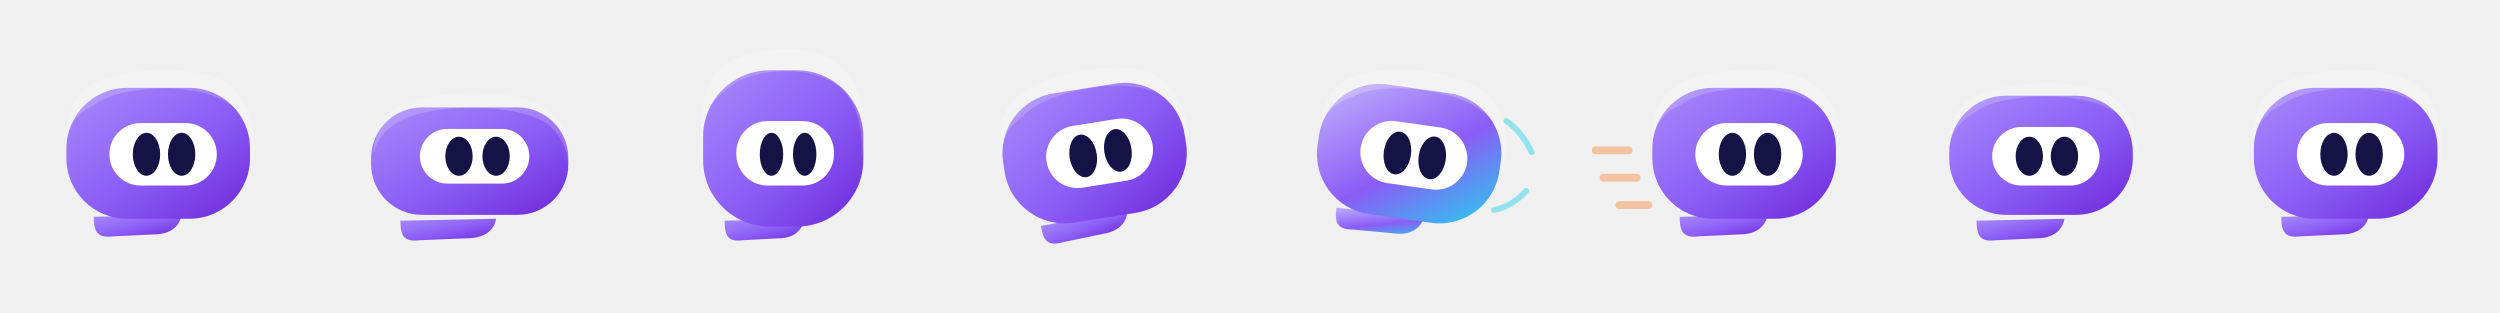
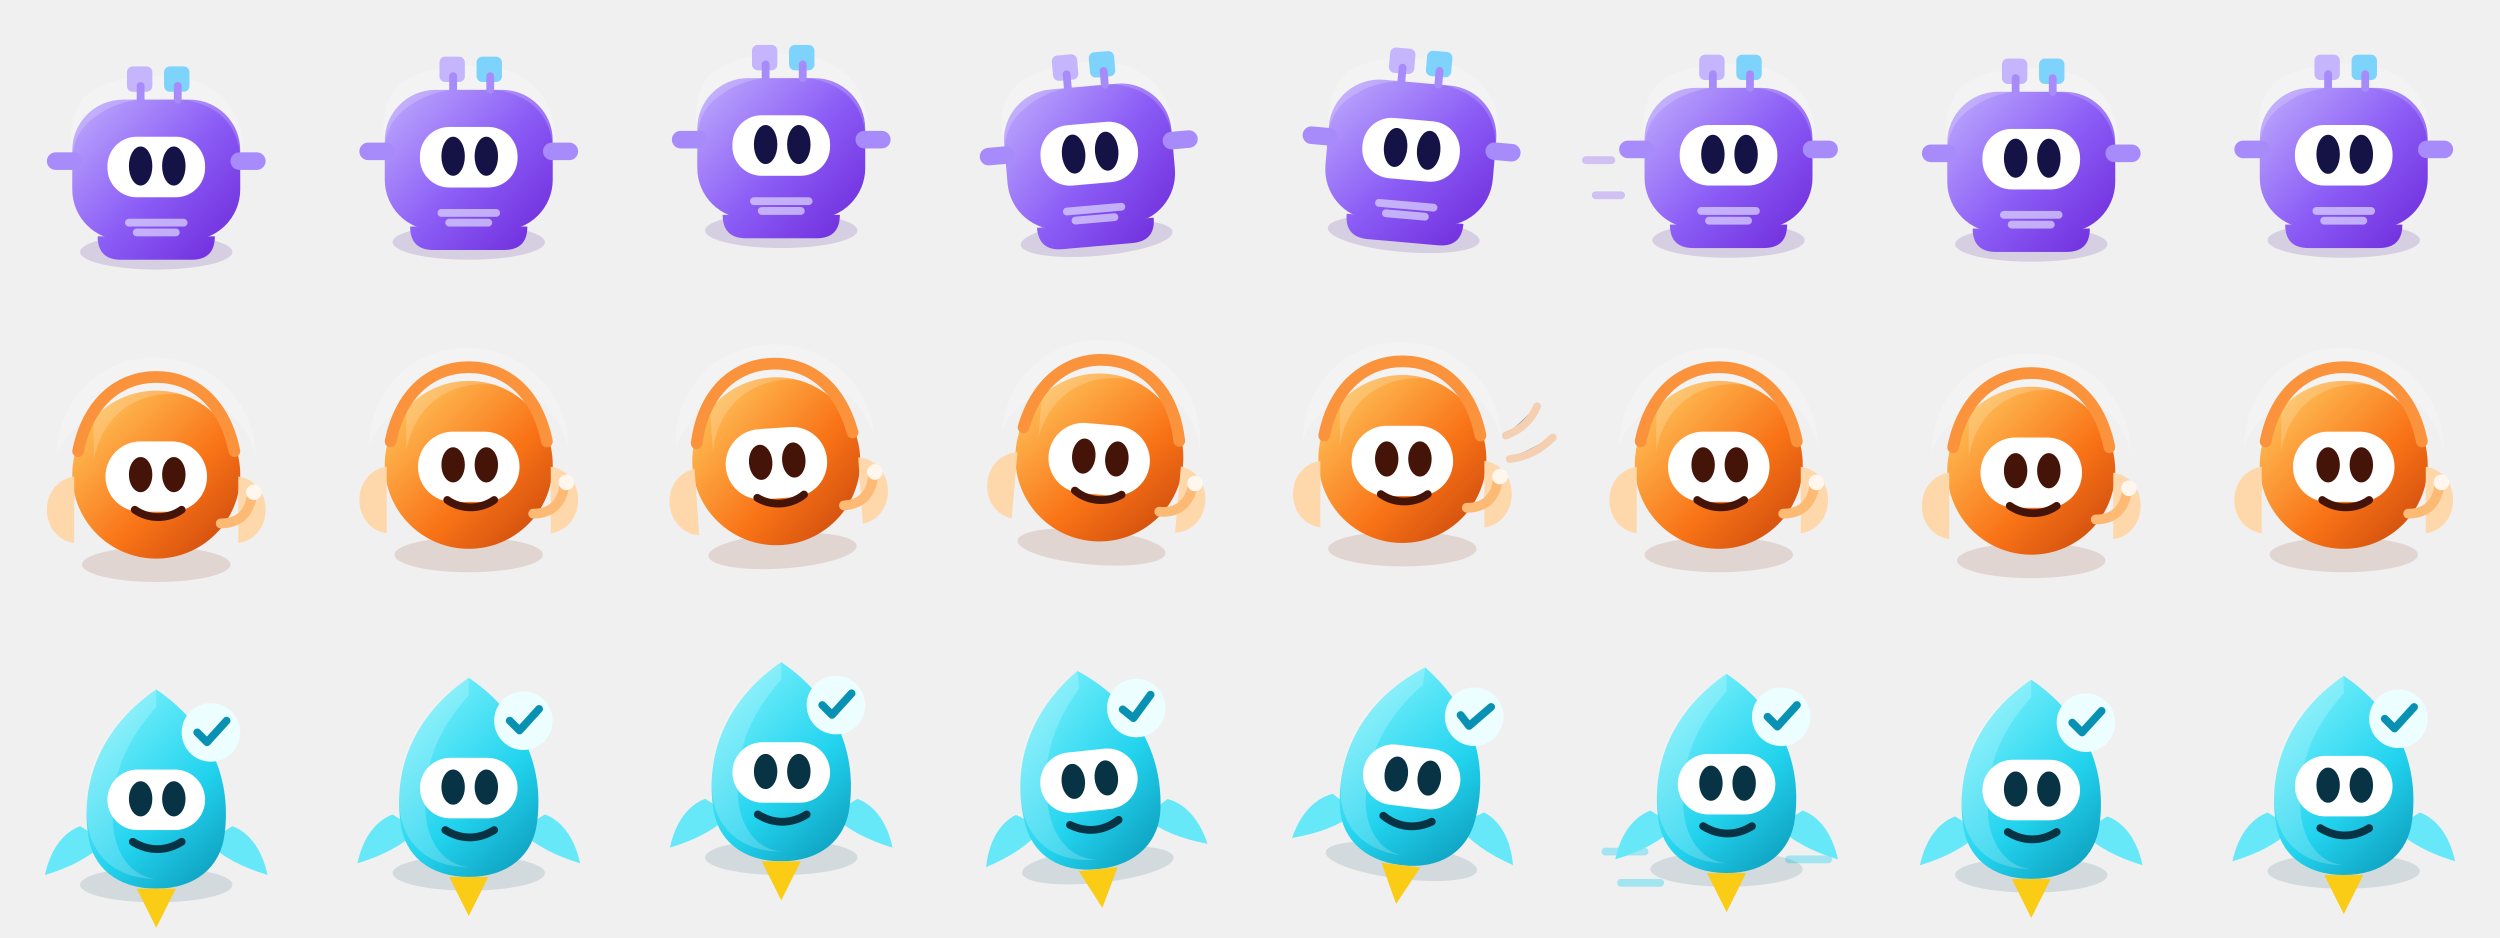
- <svg xmlns="http://www.w3.org/2000/svg" width="1280" height="160" viewBox="0 0 1280 160">
+ <svg xmlns="http://www.w3.org/2000/svg" width="1280" height="480" viewBox="0 0 1280 480">
  <defs>
-     <linearGradient id="body" x1="0" x2="1" y1="0" y2="1">
-       <stop offset="0" stop-color="#a78bfa" />
-       <stop offset="0.55" stop-color="#8b5cf6" />
+     <linearGradient id="provider-body" x1="35" x2="125" y1="38" y2="122" gradientUnits="userSpaceOnUse">
+       <stop offset="0" stop-color="#c4b5fd" />
+       <stop offset=".56" stop-color="#8b5cf6" />
      <stop offset="1" stop-color="#6d28d9" />
    </linearGradient>
-     <linearGradient id="body-hot" x1="0" x2="1" y1="0" y2="1">
-       <stop offset="0" stop-color="#c4b5fd" />
-       <stop offset="0.55" stop-color="#8b5cf6" />
-       <stop offset="1" stop-color="#22d3ee" />
+     <linearGradient id="profile-body" x1="36" x2="124" y1="36" y2="124" gradientUnits="userSpaceOnUse">
+       <stop offset="0" stop-color="#ffd166" />
+       <stop offset=".58" stop-color="#f97316" />
+       <stop offset="1" stop-color="#c2410c" />
    </linearGradient>
+     <linearGradient id="enter-body" x1="36" x2="124" y1="33" y2="126" gradientUnits="userSpaceOnUse">
+       <stop offset="0" stop-color="#8cf7ff" />
+       <stop offset=".58" stop-color="#22d3ee" />
+       <stop offset="1" stop-color="#0891b2" />
+     </linearGradient>
+     <g id="provider-mascot">
+       <ellipse cx="80" cy="123" rx="39" ry="9" fill="#4c1d95" opacity=".16" />
+       <path d="M50 115c0 8 4 12 12 12h36c8 0 12-4 12-12H50Z" fill="url(#provider-body)" />
+       <rect x="37" y="45" width="86" height="72" rx="26" fill="url(#provider-body)" />
+       <path d="M50 53c14-11 48-13 63 0 8 7 11 17 10 30 5-23-4-40-21-47-17-6-45-4-57 6-8 7-10 19-8 32 1-9 5-16 13-21Z" fill="#fff" opacity=".18" />
+       <rect x="55" y="64" width="50" height="31" rx="15" fill="#fff" />
+       <ellipse cx="72" cy="79" rx="6" ry="10" fill="#151246" />
+       <ellipse cx="89" cy="79" rx="6" ry="10" fill="#151246" />
+       <rect x="24" y="72" width="18" height="9" rx="4.5" fill="#a78bfa" />
+       <rect x="118" y="72" width="18" height="9" rx="4.5" fill="#a78bfa" />
+       <path d="M66 108h28M70 113h20" stroke="#ddd6fe" stroke-width="4" stroke-linecap="round" opacity=".72" />
+       <rect x="65" y="28" width="13" height="13" rx="3" fill="#c4b5fd" />
+       <rect x="84" y="28" width="13" height="13" rx="3" fill="#7dd3fc" />
+       <path d="M72 45V38M91 45V38" stroke="#a78bfa" stroke-width="4" stroke-linecap="round" />
+     </g>
+     <g id="profile-mascot">
+       <ellipse cx="80" cy="124" rx="38" ry="9" fill="#7c2d12" opacity=".14" />
+       <circle cx="80" cy="78" r="43" fill="url(#profile-body)" />
+       <path d="M48 71c4-24 24-39 52-33 17 4 28 16 31 32 0-30-24-52-52-52-28 0-50 22-50 51 2-8 8-15 19-22Z" fill="#fff" opacity=".18" />
+       <path d="M38 79c-8 1-14 8-14 17 0 9 6 16 14 17V79ZM122 79c8 1 14 8 14 17 0 9-6 16-14 17V79Z" fill="#fed7aa" />
+       <rect x="54" y="61" width="52" height="36" rx="18" fill="#fff" />
+       <ellipse cx="72" cy="78" rx="6" ry="9" fill="#431407" />
+       <ellipse cx="89" cy="78" rx="6" ry="9" fill="#431407" />
+       <path d="M69 96c7 5 17 5 24 0" fill="none" stroke="#431407" stroke-width="4" stroke-linecap="round" />
+       <path d="M40 66c5-25 21-38 40-38s35 13 40 38" fill="none" stroke="#fb923c" stroke-width="6" stroke-linecap="round" />
+       <path d="M113 103c10 0 15-6 16-15" fill="none" stroke="#fdba74" stroke-width="5" stroke-linecap="round" />
+       <circle cx="130" cy="87" r="4" fill="#fff7ed" />
+     </g>
+     <g id="enter-mascot">
+       <ellipse cx="80" cy="126" rx="39" ry="9" fill="#164e63" opacity=".14" />
+       <path d="M41 96c-8 3-15 11-18 25 13-4 23-9 31-17l-13-8Z" fill="#67e8f9" />
+       <path d="M119 96c8 3 15 11 18 25-13-4-23-9-31-17l13-8Z" fill="#67e8f9" />
+       <path d="M80 26c25 17 39 43 35 74-2 17-15 28-35 28s-33-11-35-28c-4-31 10-57 35-74Z" fill="url(#enter-body)" />
+       <path d="M80 35c-17 19-24 38-22 62 2 16 11 25 22 26-19 0-32-10-35-27-4-30 10-54 35-70v9Z" fill="#fff" opacity=".2" />
+       <rect x="55" y="67" width="50" height="31" rx="15.5" fill="#fff" />
+       <ellipse cx="72" cy="82" rx="6" ry="9" fill="#083344" />
+       <ellipse cx="89" cy="82" rx="6" ry="9" fill="#083344" />
+       <path d="M68 104c8 5 17 5 25 0" fill="none" stroke="#083344" stroke-width="4" stroke-linecap="round" />
+       <circle cx="108" cy="48" r="15" fill="#ecfeff" />
+       <path d="m101 48 5 5 10-11" fill="none" stroke="#0891b2" stroke-width="4" stroke-linecap="round" stroke-linejoin="round" />
+       <path d="M70 128h20l-10 20-10-20Z" fill="#facc15" />
+     </g>
  </defs>
  <g transform="translate(0 0)">
-     <path d="M48 111c0 8 2 11 10 10l21-1c8 0 13-4 14-10l-45 1Z" fill="url(#body)" />
-     <rect x="34" y="45" width="94" height="67" rx="31" fill="url(#body)" />
-     <path d="M48 54c13-11 58-13 73 2 7 7 9 18 8 29 4-21-3-39-18-45-18-7-51-5-65 4-9 6-13 17-12 29 1-8 5-15 14-19Z" fill="#fff" opacity=".18" />
-     <rect x="56" y="63" width="55" height="32" rx="16" fill="#fff" />
-     <ellipse cx="75" cy="79" rx="7" ry="11" fill="#151246" />
-     <ellipse cx="93" cy="79" rx="7" ry="11" fill="#151246" />
+     <use href="#provider-mascot" transform="translate(0 6)" />
  </g>
  <g transform="translate(160 0)">
-     <path d="M45 113c0 8 2 11 10 10l24-1c9 0 14-4 15-10l-49 1Z" fill="url(#body)" />
-     <rect x="30" y="55" width="101" height="55" rx="26" fill="url(#body)" />
-     <path d="M45 62c15-9 60-10 76 2 7 6 10 14 10 23 3-17-5-32-21-36-19-6-52-4-65 3-9 5-13 14-14 25 2-7 6-13 14-17Z" fill="#fff" opacity=".18" />
-     <rect x="55" y="66" width="56" height="28" rx="14" fill="#fff" />
-     <ellipse cx="75" cy="80" rx="7" ry="10" fill="#151246" />
-     <ellipse cx="94" cy="80" rx="7" ry="10" fill="#151246" />
+     <use href="#provider-mascot" transform="translate(0 1)" />
  </g>
  <g transform="translate(320 0)">
-     <path d="M51 113c0 8 2 11 9 10l19-1c7 0 12-4 13-10l-41 1Z" fill="url(#body)" />
-     <rect x="40" y="36" width="82" height="80" rx="34" fill="url(#body)" />
-     <path d="M51 47c11-13 50-16 63 2 6 8 8 21 7 33 4-25-2-45-16-52-15-8-44-6-56 5-8 7-11 21-10 36 1-10 4-19 12-24Z" fill="#fff" opacity=".18" />
-     <rect x="57" y="62" width="50" height="33" rx="16" fill="#fff" />
-     <ellipse cx="75" cy="79" rx="6" ry="11" fill="#151246" />
-     <ellipse cx="92" cy="79" rx="6" ry="11" fill="#151246" />
+     <use href="#provider-mascot" transform="translate(0 -5)" />
  </g>
-   <g transform="translate(480 0) rotate(-9 80 82)">
-     <path d="M48 111c0 8 2 11 10 10l21-1c8 0 13-4 14-10l-45 1Z" fill="url(#body)" />
-     <rect x="34" y="45" width="94" height="67" rx="31" fill="url(#body)" />
-     <path d="M48 54c13-11 58-13 73 2 7 7 9 18 8 29 4-21-3-39-18-45-18-7-51-5-65 4-9 6-13 17-12 29 1-8 5-15 14-19Z" fill="#fff" opacity=".18" />
-     <rect x="56" y="63" width="55" height="32" rx="16" fill="#fff" />
-     <ellipse cx="75" cy="79" rx="7" ry="11" fill="#151246" />
-     <ellipse cx="93" cy="79" rx="7" ry="11" fill="#151246" />
+   <g transform="translate(480 0)">
+     <use href="#provider-mascot" transform="rotate(-5 80 82) translate(-2 -1)" />
  </g>
-   <g transform="translate(640 0) rotate(8 80 82)">
-     <path d="M48 111c0 8 2 11 10 10l21-1c8 0 13-4 14-10l-45 1Z" fill="url(#body-hot)" />
-     <rect x="34" y="45" width="94" height="67" rx="31" fill="url(#body-hot)" />
-     <path d="M48 54c13-11 58-13 73 2 7 7 9 18 8 29 4-21-3-39-18-45-18-7-51-5-65 4-9 6-13 17-12 29 1-8 5-15 14-19Z" fill="#fff" opacity=".22" />
-     <rect x="56" y="63" width="55" height="32" rx="16" fill="#fff" />
-     <ellipse cx="75" cy="79" rx="7" ry="11" fill="#151246" />
-     <ellipse cx="93" cy="79" rx="7" ry="11" fill="#151246" />
-     <path d="M128 55c6 3 11 8 15 14M128 101c6-2 11-6 15-12" fill="none" stroke="#22d3ee" stroke-width="3" stroke-linecap="round" opacity=".45" />
+   <g transform="translate(640 0)">
+     <use href="#provider-mascot" transform="rotate(5 80 82) translate(2 -3)" />
  </g>
  <g transform="translate(800 0)">
-     <path d="M60 111c0 8 2 11 10 10l21-1c8 0 13-4 14-10l-45 1Z" fill="url(#body)" />
-     <rect x="46" y="45" width="94" height="67" rx="31" fill="url(#body)" />
-     <path d="M60 54c13-11 58-13 73 2 7 7 9 18 8 29 4-21-3-39-18-45-18-7-51-5-65 4-9 6-13 17-12 29 1-8 5-15 14-19Z" fill="#fff" opacity=".18" />
-     <rect x="68" y="63" width="55" height="32" rx="16" fill="#fff" />
-     <ellipse cx="87" cy="79" rx="7" ry="11" fill="#151246" />
-     <ellipse cx="105" cy="79" rx="7" ry="11" fill="#151246" />
-     <path d="M34 77H17M38 91H21M44 105H29" fill="none" stroke="#f97316" stroke-width="4" stroke-linecap="round" opacity=".36" />
+     <path d="M25 82H12M30 100H17" stroke="#8b5cf6" stroke-width="4" stroke-linecap="round" opacity=".32" />
+     <use href="#provider-mascot" transform="translate(5 0)" />
  </g>
  <g transform="translate(960 0)">
-     <path d="M52 113c0 8 2 11 10 10l21-1c8 0 13-4 14-10l-45 1Z" fill="url(#body)" />
-     <rect x="38" y="49" width="94" height="61" rx="29" fill="url(#body)" />
-     <path d="M52 57c13-10 58-11 73 2 7 6 9 16 8 27 4-19-3-35-18-40-18-6-51-4-65 4-9 5-13 15-12 26 1-8 5-14 14-19Z" fill="#fff" opacity=".18" />
-     <rect x="60" y="65" width="55" height="30" rx="15" fill="#fff" />
-     <ellipse cx="79" cy="80" rx="7" ry="10" fill="#151246" />
-     <ellipse cx="97" cy="80" rx="7" ry="10" fill="#151246" />
+     <use href="#provider-mascot" transform="translate(0 2)" />
  </g>
  <g transform="translate(1120 0)">
-     <path d="M48 111c0 8 2 11 10 10l21-1c8 0 13-4 14-10l-45 1Z" fill="url(#body)" />
-     <rect x="34" y="45" width="94" height="67" rx="31" fill="url(#body)" />
-     <path d="M48 54c13-11 58-13 73 2 7 7 9 18 8 29 4-21-3-39-18-45-18-7-51-5-65 4-9 6-13 17-12 29 1-8 5-15 14-19Z" fill="#fff" opacity=".18" />
-     <rect x="56" y="63" width="55" height="32" rx="16" fill="#fff" />
-     <ellipse cx="75" cy="79" rx="7" ry="11" fill="#151246" />
-     <ellipse cx="93" cy="79" rx="7" ry="11" fill="#151246" />
+     <use href="#provider-mascot" />
+   </g>
+   <g transform="translate(0 160)">
+     <use href="#profile-mascot" transform="translate(0 5)" />
+   </g>
+   <g transform="translate(160 160)">
+     <use href="#profile-mascot" transform="translate(0 0)" />
+   </g>
+   <g transform="translate(320 160)">
+     <use href="#profile-mascot" transform="rotate(-4 80 84) translate(-2 -2)" />
+   </g>
+   <g transform="translate(480 160)">
+     <use href="#profile-mascot" transform="rotate(5 80 84) translate(2 -4)" />
+   </g>
+   <g transform="translate(640 160)">
+     <path d="M131 63c8-3 13-8 16-15M133 75c9-1 16-5 22-11" stroke="#fb923c" stroke-width="4" stroke-linecap="round" opacity=".35" />
+     <use href="#profile-mascot" transform="translate(-2 -3)" />
+   </g>
+   <g transform="translate(800 160)">
+     <use href="#profile-mascot" transform="translate(0 0)" />
+   </g>
+   <g transform="translate(960 160)">
+     <use href="#profile-mascot" transform="translate(0 3)" />
+   </g>
+   <g transform="translate(1120 160)">
+     <use href="#profile-mascot" />
+   </g>
+   <g transform="translate(0 320)">
+     <use href="#enter-mascot" transform="translate(0 7)" />
+   </g>
+   <g transform="translate(160 320)">
+     <use href="#enter-mascot" transform="translate(0 1)" />
+   </g>
+   <g transform="translate(320 320)">
+     <use href="#enter-mascot" transform="translate(0 -7)" />
+   </g>
+   <g transform="translate(480 320)">
+     <use href="#enter-mascot" transform="rotate(-6 80 84) translate(-2 -3)" />
+   </g>
+   <g transform="translate(640 320)">
+     <use href="#enter-mascot" transform="rotate(7 80 84) translate(2 -5)" />
+   </g>
+   <g transform="translate(800 320)">
+     <path d="M42 116H22M50 132H30M116 120h20" stroke="#22d3ee" stroke-width="4" stroke-linecap="round" opacity=".38" />
+     <use href="#enter-mascot" transform="translate(4 -1)" />
+   </g>
+   <g transform="translate(960 320)">
+     <use href="#enter-mascot" transform="translate(0 2)" />
+   </g>
+   <g transform="translate(1120 320)">
+     <use href="#enter-mascot" />
  </g>
</svg>
